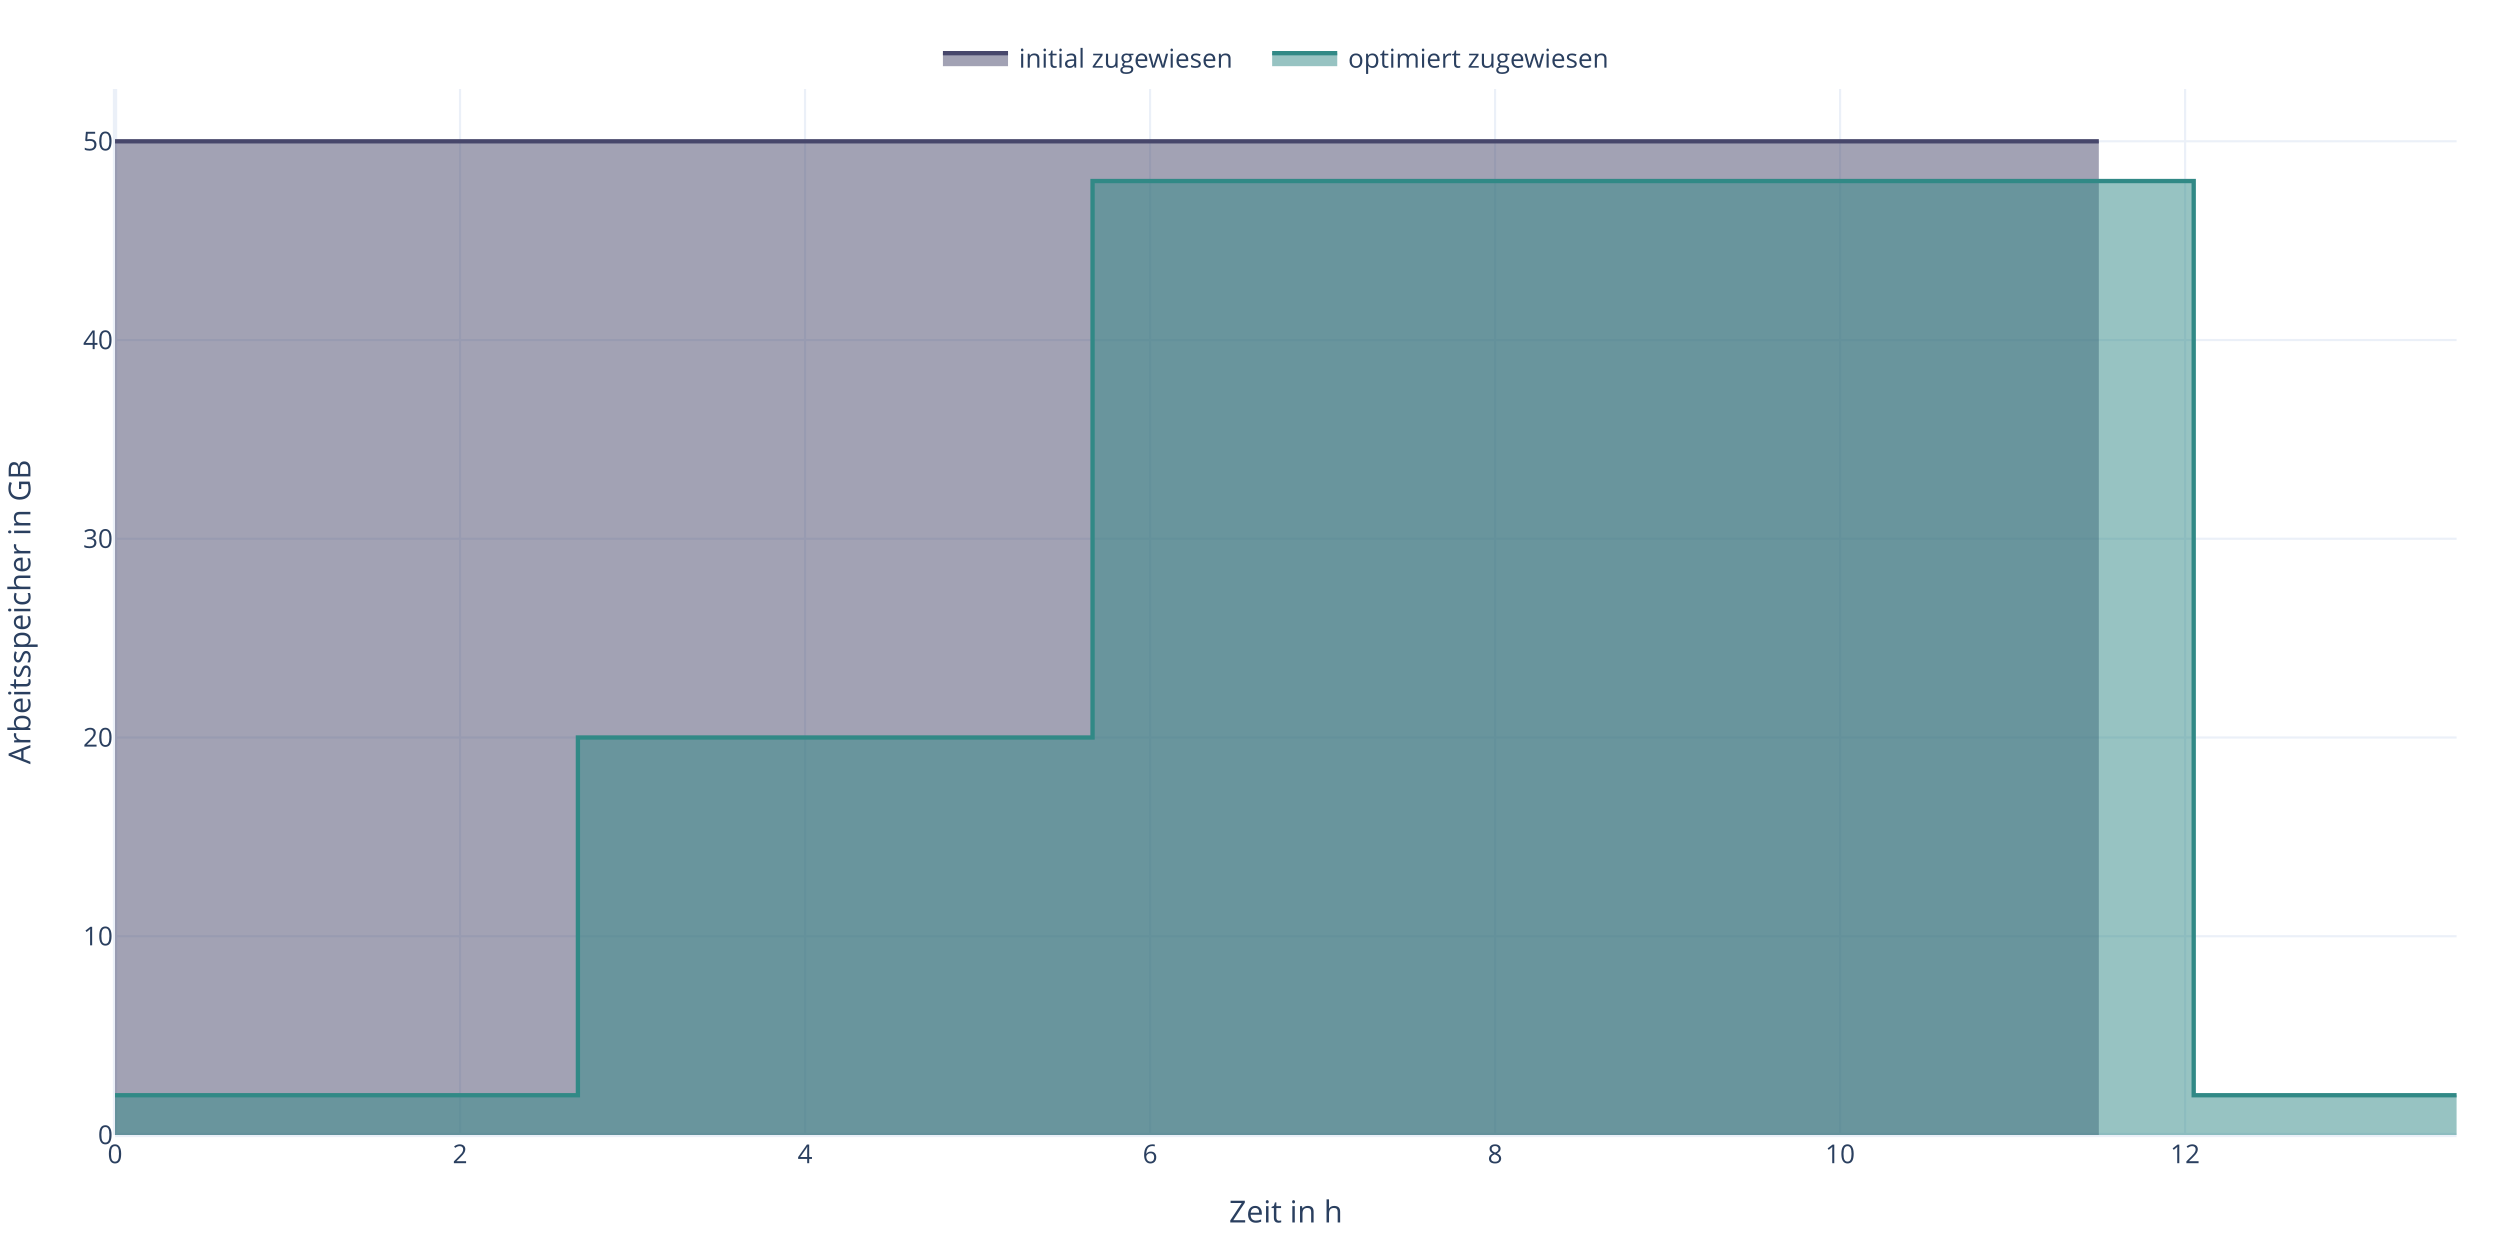
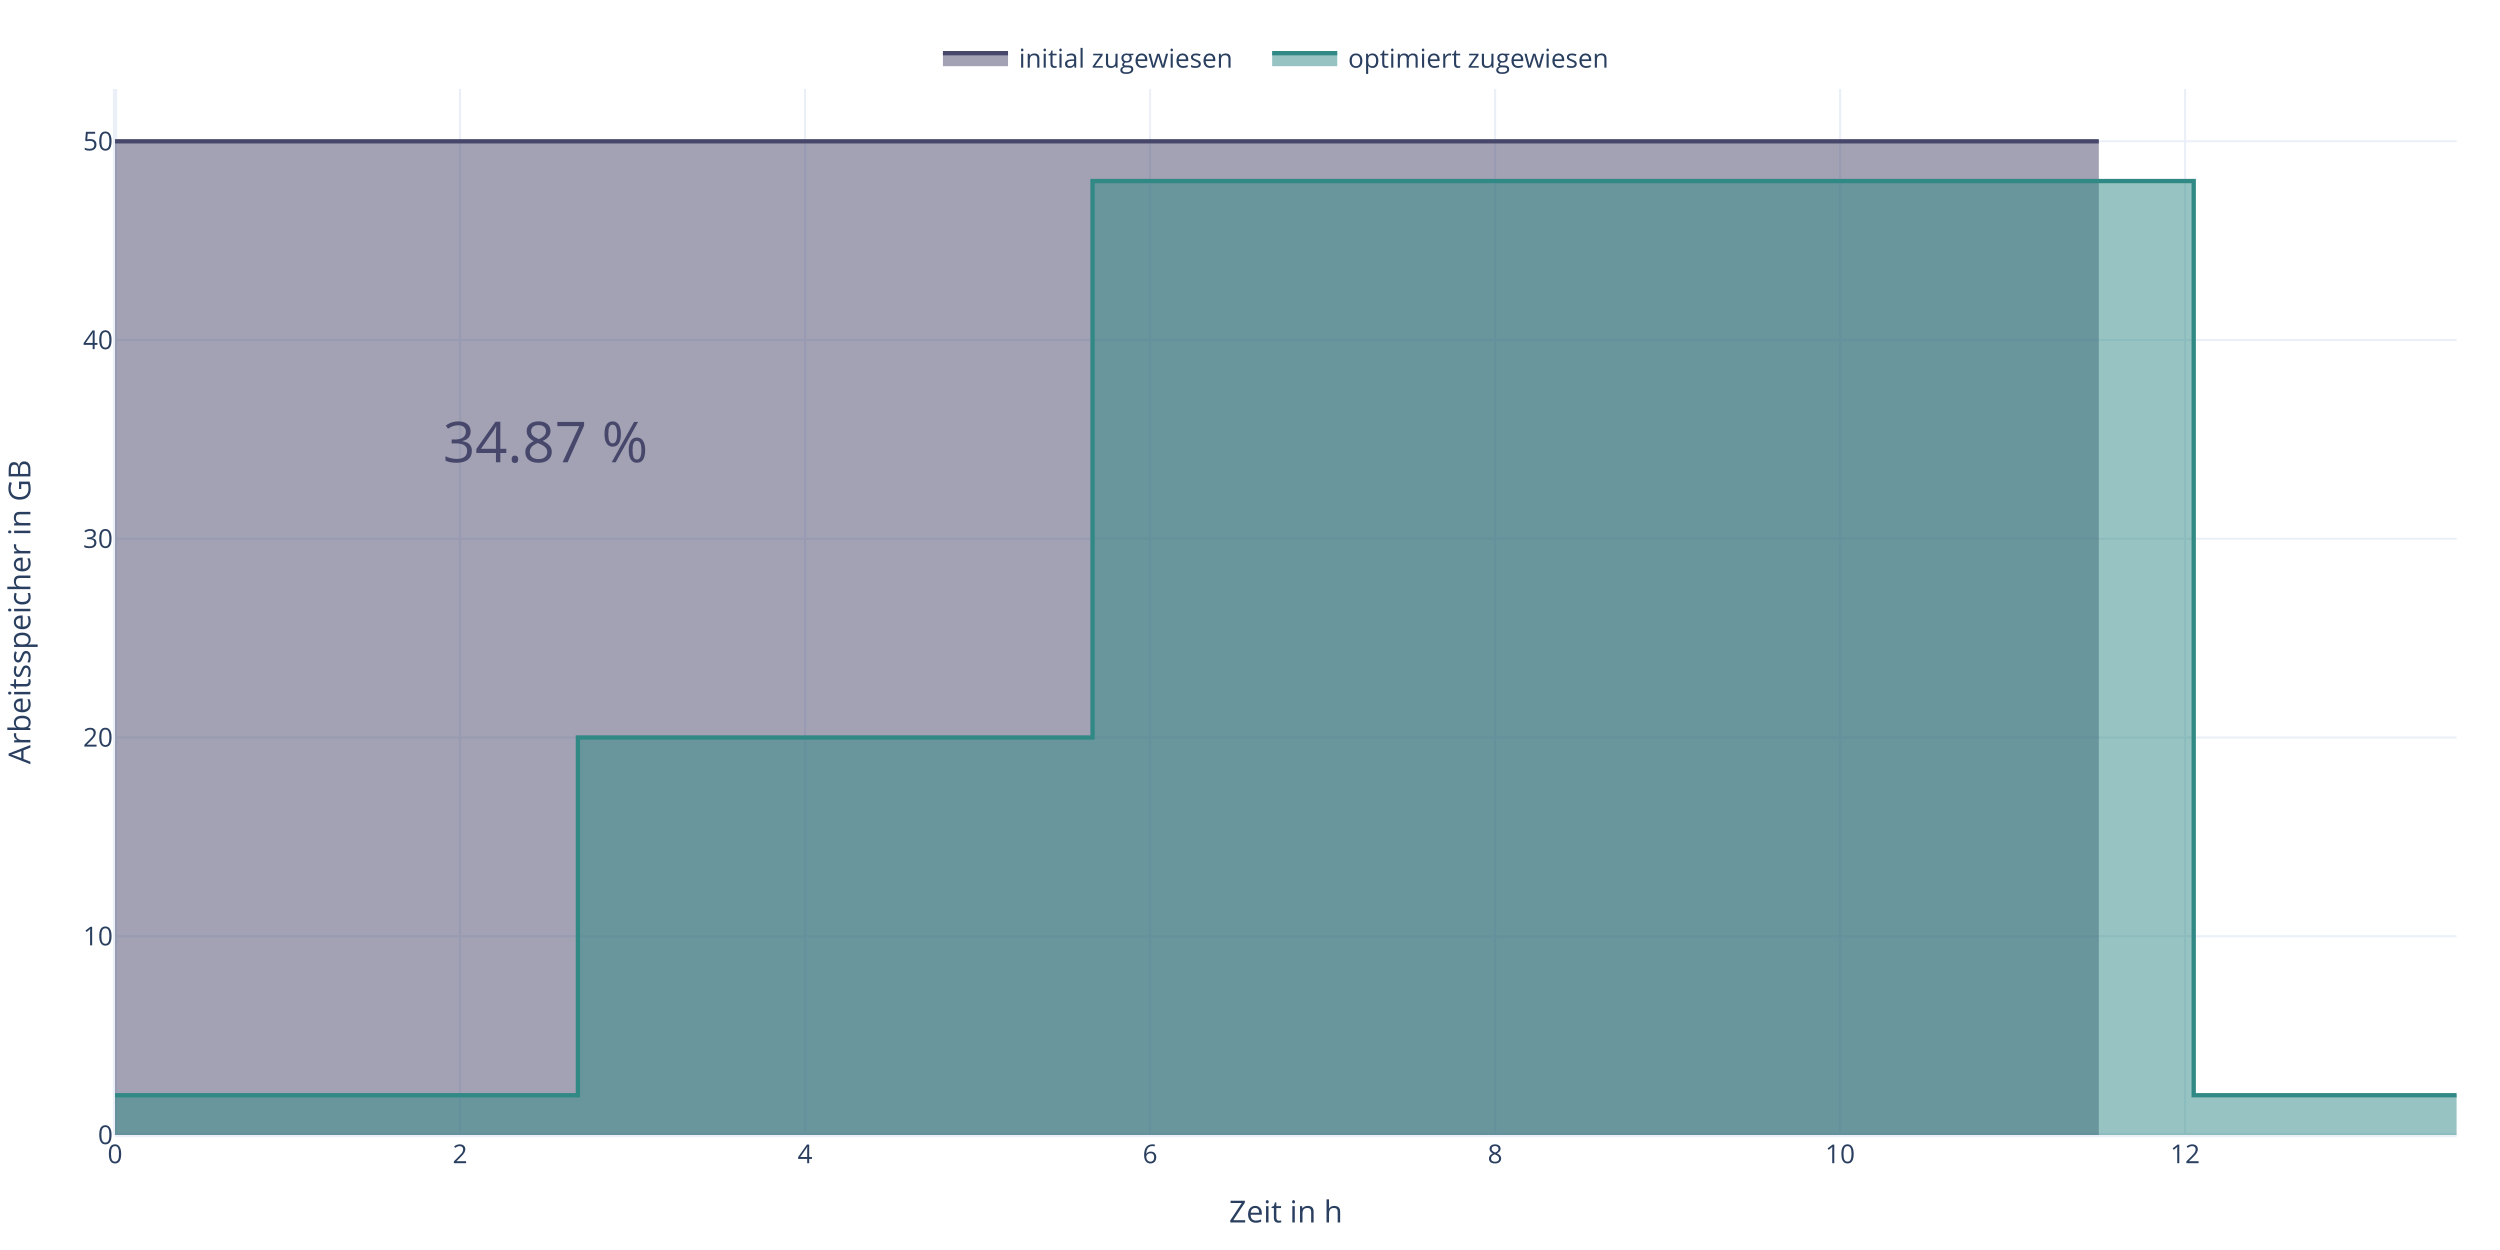
<svg xmlns="http://www.w3.org/2000/svg" class="main-svg" width="1152" height="576" style="" viewBox="0 0 1152 576">
  <rect x="0" y="0" width="1152" height="576" style="fill: rgb(0, 0, 0); fill-opacity: 0;" />
-   <defs id="defs-076f56">
+   <defs id="defs-dc45d8">
    <g class="clips">
-       <clipPath id="clip076f56xyplot" class="plotclip">
+       <clipPath id="clipdc45d8xyplot" class="plotclip">
        <rect width="1079" height="482" />
      </clipPath>
-       <clipPath class="axesclip" id="clip076f56x">
+       <clipPath class="axesclip" id="clipdc45d8x">
        <rect x="53" y="0" width="1079" height="576" />
      </clipPath>
-       <clipPath class="axesclip" id="clip076f56y">
+       <clipPath class="axesclip" id="clipdc45d8y">
        <rect x="0" y="41" width="1152" height="482" />
      </clipPath>
-       <clipPath class="axesclip" id="clip076f56xy">
+       <clipPath class="axesclip" id="clipdc45d8xy">
        <rect x="53" y="41" width="1079" height="482" />
      </clipPath>
    </g>
    <g class="gradients" />
    <g class="patterns" />
  </defs>
  <g class="bglayer">
    <rect class="bg" x="53" y="41" width="1079" height="482" style="fill: rgb(255, 255, 255); fill-opacity: 1; stroke-width: 0;" />
  </g>
  <g class="layer-below">
    <g class="imagelayer" />
    <g class="shapelayer" />
  </g>
  <g class="cartesianlayer">
    <g class="subplot xy">
      <g class="layer-subplot">
        <g class="shapelayer" />
        <g class="imagelayer" />
      </g>
      <g class="minor-gridlayer">
        <g class="x" />
        <g class="y" />
      </g>
      <g class="gridlayer">
        <g class="x">
          <path class="xgrid crisp" transform="translate(211.98,0)" d="M0,41v482" style="stroke: rgb(235, 240, 248); stroke-opacity: 1; stroke-width: 1px;" />
          <path class="xgrid crisp" transform="translate(370.96,0)" d="M0,41v482" style="stroke: rgb(235, 240, 248); stroke-opacity: 1; stroke-width: 1px;" />
          <path class="xgrid crisp" transform="translate(529.95,0)" d="M0,41v482" style="stroke: rgb(235, 240, 248); stroke-opacity: 1; stroke-width: 1px;" />
          <path class="xgrid crisp" transform="translate(688.93,0)" d="M0,41v482" style="stroke: rgb(235, 240, 248); stroke-opacity: 1; stroke-width: 1px;" />
          <path class="xgrid crisp" transform="translate(847.91,0)" d="M0,41v482" style="stroke: rgb(235, 240, 248); stroke-opacity: 1; stroke-width: 1px;" />
          <path class="xgrid crisp" transform="translate(1006.89,0)" d="M0,41v482" style="stroke: rgb(235, 240, 248); stroke-opacity: 1; stroke-width: 1px;" />
        </g>
        <g class="y">
          <path class="ygrid crisp" transform="translate(0,431.42)" d="M53,0h1079" style="stroke: rgb(235, 240, 248); stroke-opacity: 1; stroke-width: 1px;" />
          <path class="ygrid crisp" transform="translate(0,339.84)" d="M53,0h1079" style="stroke: rgb(235, 240, 248); stroke-opacity: 1; stroke-width: 1px;" />
          <path class="ygrid crisp" transform="translate(0,248.26)" d="M53,0h1079" style="stroke: rgb(235, 240, 248); stroke-opacity: 1; stroke-width: 1px;" />
          <path class="ygrid crisp" transform="translate(0,156.68)" d="M53,0h1079" style="stroke: rgb(235, 240, 248); stroke-opacity: 1; stroke-width: 1px;" />
          <path class="ygrid crisp" transform="translate(0,65.1)" d="M53,0h1079" style="stroke: rgb(235, 240, 248); stroke-opacity: 1; stroke-width: 1px;" />
        </g>
      </g>
      <g class="zerolinelayer">
        <path class="xzl zl crisp" transform="translate(53,0)" d="M0,41v482" style="stroke: rgb(235, 240, 248); stroke-opacity: 1; stroke-width: 2px;" />
        <path class="yzl zl crisp" transform="translate(0,523)" d="M53,0h1079" style="stroke: rgb(235, 240, 248); stroke-opacity: 1; stroke-width: 2px;" />
      </g>
      <path class="xlines-below" />
      <path class="ylines-below" />
      <g class="overlines-below" />
      <g class="xaxislayer-below" />
      <g class="yaxislayer-below" />
      <g class="overaxes-below" />
-       <g class="plot" transform="translate(53,41)" clip-path="url(#clip076f56xyplot)">
+       <g class="plot" transform="translate(53,41)" clip-path="url(#clipdc45d8xyplot)">
        <g class="scatterlayer mlayer">
-           <g class="trace scatter trace57780d" style="stroke-miterlimit: 2;">
+           <g class="trace scatter trace1464b7" style="stroke-miterlimit: 2;">
            <g class="fills">
              <g>
                <path class="js-fill" d="M914.14,482L0,482L0,24.1L914.14,24.1" style="fill: rgb(71, 71, 107); fill-opacity: 0.5; stroke-width: 0;" />
              </g>
            </g>
            <g class="errorbars" />
            <g class="lines">
              <path class="js-line" d="M0,24.1L914.14,24.1" style="vector-effect: non-scaling-stroke; fill: none; stroke: rgb(71, 71, 107); stroke-opacity: 1; stroke-width: 2px; opacity: 1;" />
            </g>
            <g class="points" />
            <g class="text" />
          </g>
-           <g class="trace scatter tracef07e3e" style="stroke-miterlimit: 2;">
+           <g class="trace scatter trace2fb181" style="stroke-miterlimit: 2;">
            <g class="fills">
              <g>
                <path class="js-fill" d="M1079,482L0,482L0,463.68V463.68H213.3V298.84H450.45V42.42H957.86V463.68H1074.45V463.68H1079" style="fill: rgb(49, 137, 134); fill-opacity: 0.5; stroke-width: 0;" />
              </g>
            </g>
            <g class="errorbars" />
            <g class="lines">
              <path class="js-line" d="M0,463.68V463.68H213.3V298.84H450.45V42.42H957.86V463.68H1074.45V463.68H1079" style="vector-effect: non-scaling-stroke; fill: none; stroke: rgb(49, 137, 134); stroke-opacity: 1; stroke-width: 2px; opacity: 1;" />
            </g>
            <g class="points" />
            <g class="text" />
          </g>
        </g>
      </g>
      <g class="overplot" />
      <path class="xlines-above crisp" d="M0,0" style="fill: none;" />
      <path class="ylines-above crisp" d="M0,0" style="fill: none;" />
      <g class="overlines-above" />
      <g class="xaxislayer-above">
        <g class="xtick">
          <text text-anchor="middle" x="0" y="536" transform="translate(53,0)" style="font-family: 'Open Sans', verdana, arial, sans-serif; font-size: 12px; fill: rgb(42, 63, 95); fill-opacity: 1; white-space: pre; opacity: 1;">0</text>
        </g>
        <g class="xtick">
          <text text-anchor="middle" x="0" y="536" style="font-family: 'Open Sans', verdana, arial, sans-serif; font-size: 12px; fill: rgb(42, 63, 95); fill-opacity: 1; white-space: pre; opacity: 1;" transform="translate(211.98,0)">2</text>
        </g>
        <g class="xtick">
          <text text-anchor="middle" x="0" y="536" style="font-family: 'Open Sans', verdana, arial, sans-serif; font-size: 12px; fill: rgb(42, 63, 95); fill-opacity: 1; white-space: pre; opacity: 1;" transform="translate(370.96,0)">4</text>
        </g>
        <g class="xtick">
          <text text-anchor="middle" x="0" y="536" style="font-family: 'Open Sans', verdana, arial, sans-serif; font-size: 12px; fill: rgb(42, 63, 95); fill-opacity: 1; white-space: pre; opacity: 1;" transform="translate(529.95,0)">6</text>
        </g>
        <g class="xtick">
          <text text-anchor="middle" x="0" y="536" style="font-family: 'Open Sans', verdana, arial, sans-serif; font-size: 12px; fill: rgb(42, 63, 95); fill-opacity: 1; white-space: pre; opacity: 1;" transform="translate(688.93,0)">8</text>
        </g>
        <g class="xtick">
          <text text-anchor="middle" x="0" y="536" style="font-family: 'Open Sans', verdana, arial, sans-serif; font-size: 12px; fill: rgb(42, 63, 95); fill-opacity: 1; white-space: pre; opacity: 1;" transform="translate(847.91,0)">10</text>
        </g>
        <g class="xtick">
          <text text-anchor="middle" x="0" y="536" style="font-family: 'Open Sans', verdana, arial, sans-serif; font-size: 12px; fill: rgb(42, 63, 95); fill-opacity: 1; white-space: pre; opacity: 1;" transform="translate(1006.89,0)">12</text>
        </g>
      </g>
      <g class="yaxislayer-above">
        <g class="ytick">
          <text text-anchor="end" x="52" y="4.2" transform="translate(0,523)" style="font-family: 'Open Sans', verdana, arial, sans-serif; font-size: 12px; fill: rgb(42, 63, 95); fill-opacity: 1; white-space: pre; opacity: 1;">0</text>
        </g>
        <g class="ytick">
          <text text-anchor="end" x="52" y="4.2" style="font-family: 'Open Sans', verdana, arial, sans-serif; font-size: 12px; fill: rgb(42, 63, 95); fill-opacity: 1; white-space: pre; opacity: 1;" transform="translate(0,431.42)">10</text>
        </g>
        <g class="ytick">
          <text text-anchor="end" x="52" y="4.2" style="font-family: 'Open Sans', verdana, arial, sans-serif; font-size: 12px; fill: rgb(42, 63, 95); fill-opacity: 1; white-space: pre; opacity: 1;" transform="translate(0,339.84)">20</text>
        </g>
        <g class="ytick">
          <text text-anchor="end" x="52" y="4.2" style="font-family: 'Open Sans', verdana, arial, sans-serif; font-size: 12px; fill: rgb(42, 63, 95); fill-opacity: 1; white-space: pre; opacity: 1;" transform="translate(0,248.26)">30</text>
        </g>
        <g class="ytick">
          <text text-anchor="end" x="52" y="4.2" style="font-family: 'Open Sans', verdana, arial, sans-serif; font-size: 12px; fill: rgb(42, 63, 95); fill-opacity: 1; white-space: pre; opacity: 1;" transform="translate(0,156.68)">40</text>
        </g>
        <g class="ytick">
          <text text-anchor="end" x="52" y="4.2" style="font-family: 'Open Sans', verdana, arial, sans-serif; font-size: 12px; fill: rgb(42, 63, 95); fill-opacity: 1; white-space: pre; opacity: 1;" transform="translate(0,65.1)">50</text>
        </g>
      </g>
      <g class="overaxes-above" />
    </g>
  </g>
  <g class="polarlayer" />
  <g class="smithlayer" />
  <g class="ternarylayer" />
  <g class="geolayer" />
  <g class="funnelarealayer" />
  <g class="pielayer" />
  <g class="iciclelayer" />
  <g class="treemaplayer" />
  <g class="sunburstlayer" />
  <g class="glimages" />
-   <defs id="topdefs-076f56">
+   <defs id="topdefs-dc45d8">
    <g class="clips" />
-     <clipPath id="legend076f56">
+     <clipPath id="legenddc45d8">
      <rect width="326" height="29" x="0" y="0" />
    </clipPath>
  </defs>
  <g class="layer-above">
    <g class="imagelayer" />
    <g class="shapelayer" />
  </g>
  <g class="infolayer">
    <g class="legend" pointer-events="all" transform="translate(429.5,12)">
-       <rect class="bg" shape-rendering="crispEdges" style="stroke: rgb(68, 68, 68); stroke-opacity: 1; fill: rgb(0, 0, 0); fill-opacity: 0; stroke-width: 0px;" width="326" height="29" x="0" y="0" />
-       <g class="scrollbox" transform="" clip-path="url(#legend076f56)">
+       <rect class="bg" shape-rendering="crispEdges" width="326" height="29" x="0" y="0" style="stroke: rgb(68, 68, 68); stroke-opacity: 1; fill: rgb(0, 0, 0); fill-opacity: 0; stroke-width: 0px;" />
+       <g class="scrollbox" transform="" clip-path="url(#legenddc45d8)">
        <g class="groups">
          <g class="traces" transform="translate(0,14.5)" style="opacity: 1;">
            <text class="legendtext" text-anchor="start" x="40" y="4.68" style="font-family: 'Open Sans', verdana, arial, sans-serif; font-size: 12px; fill: rgb(42, 63, 95); fill-opacity: 1; white-space: pre;">initial zugewiesen</text>
            <g class="layers">
              <g class="legendfill">
                <path class="js-fill" d="M5,-2h30v6h-30z" style="stroke-width: 0; fill: rgb(71, 71, 107); fill-opacity: 0.5;" />
              </g>
              <g class="legendlines">
                <path class="js-line" d="M5,-2h30" style="fill: none; stroke: rgb(71, 71, 107); stroke-opacity: 1; stroke-width: 2px;" />
              </g>
              <g class="legendsymbols">
                <g class="legendpoints" />
              </g>
            </g>
            <rect class="legendtoggle" x="0" y="-9.5" width="149.203" height="19" style="fill: rgb(0, 0, 0); fill-opacity: 0;" />
          </g>
          <g class="traces" transform="translate(151.7031,14.5)" style="opacity: 1;">
            <text class="legendtext" text-anchor="start" x="40" y="4.68" style="font-family: 'Open Sans', verdana, arial, sans-serif; font-size: 12px; fill: rgb(42, 63, 95); fill-opacity: 1; white-space: pre;">optimiert zugewiesen</text>
            <g class="layers">
              <g class="legendfill">
                <path class="js-fill" d="M5,-2h30v6h-30z" style="stroke-width: 0; fill: rgb(49, 137, 134); fill-opacity: 0.5;" />
              </g>
              <g class="legendlines">
                <path class="js-line" d="M5,-2h30" style="fill: none; stroke: rgb(49, 137, 134); stroke-opacity: 1; stroke-width: 2px;" />
              </g>
              <g class="legendsymbols">
                <g class="legendpoints" />
              </g>
            </g>
            <rect class="legendtoggle" x="0" y="-9.5" width="171.25" height="19" style="fill: rgb(0, 0, 0); fill-opacity: 0;" />
          </g>
        </g>
      </g>
-       <rect class="scrollbar" rx="20" ry="3" width="0" height="0" style="fill: rgb(128, 139, 164); fill-opacity: 1;" x="0" y="0" />
+       <rect class="scrollbar" rx="20" ry="3" width="0" height="0" x="0" y="0" style="fill: rgb(128, 139, 164); fill-opacity: 1;" />
    </g>
    <g class="g-gtitle" />
    <g class="g-xtitle">
      <text class="xtitle" x="592.5" y="563.3" text-anchor="middle" style="font-family: 'Open Sans', verdana, arial, sans-serif; font-size: 14px; fill: rgb(42, 63, 95); opacity: 1; font-weight: normal; white-space: pre;">Zeit in h</text>
    </g>
    <g class="g-ytitle" transform="translate(1.56543,0)">
      <text class="ytitle" transform="rotate(-90,12.43438,282)" x="12.434" y="282" text-anchor="middle" style="font-family: 'Open Sans', verdana, arial, sans-serif; font-size: 14px; fill: rgb(42, 63, 95); opacity: 1; font-weight: normal; white-space: pre;">Arbeitsspeicher in GB</text>
    </g>
+     <g class="annotation" data-index="0" style="opacity: 1;">
+       <g class="annotation-text-g" transform="rotate(0,251.73,202.47)">
+         <g class="cursor-pointer" transform="translate(193,185)">
+           <rect class="bg" x="0.5" y="0.5" width="116" height="34" style="stroke-width: 1px; stroke: rgb(0, 0, 0); stroke-opacity: 0; fill: rgb(0, 0, 0); fill-opacity: 0;" />
+           <text class="annotation-text" text-anchor="middle" x="58.359" y="28" style="font-family: 'Open Sans', verdana, arial, sans-serif; font-size: 26px; fill: rgb(71, 71, 107); fill-opacity: 1; white-space: pre;">34.87 %</text>
+         </g>
+       </g>
+     </g>
  </g>
</svg>
